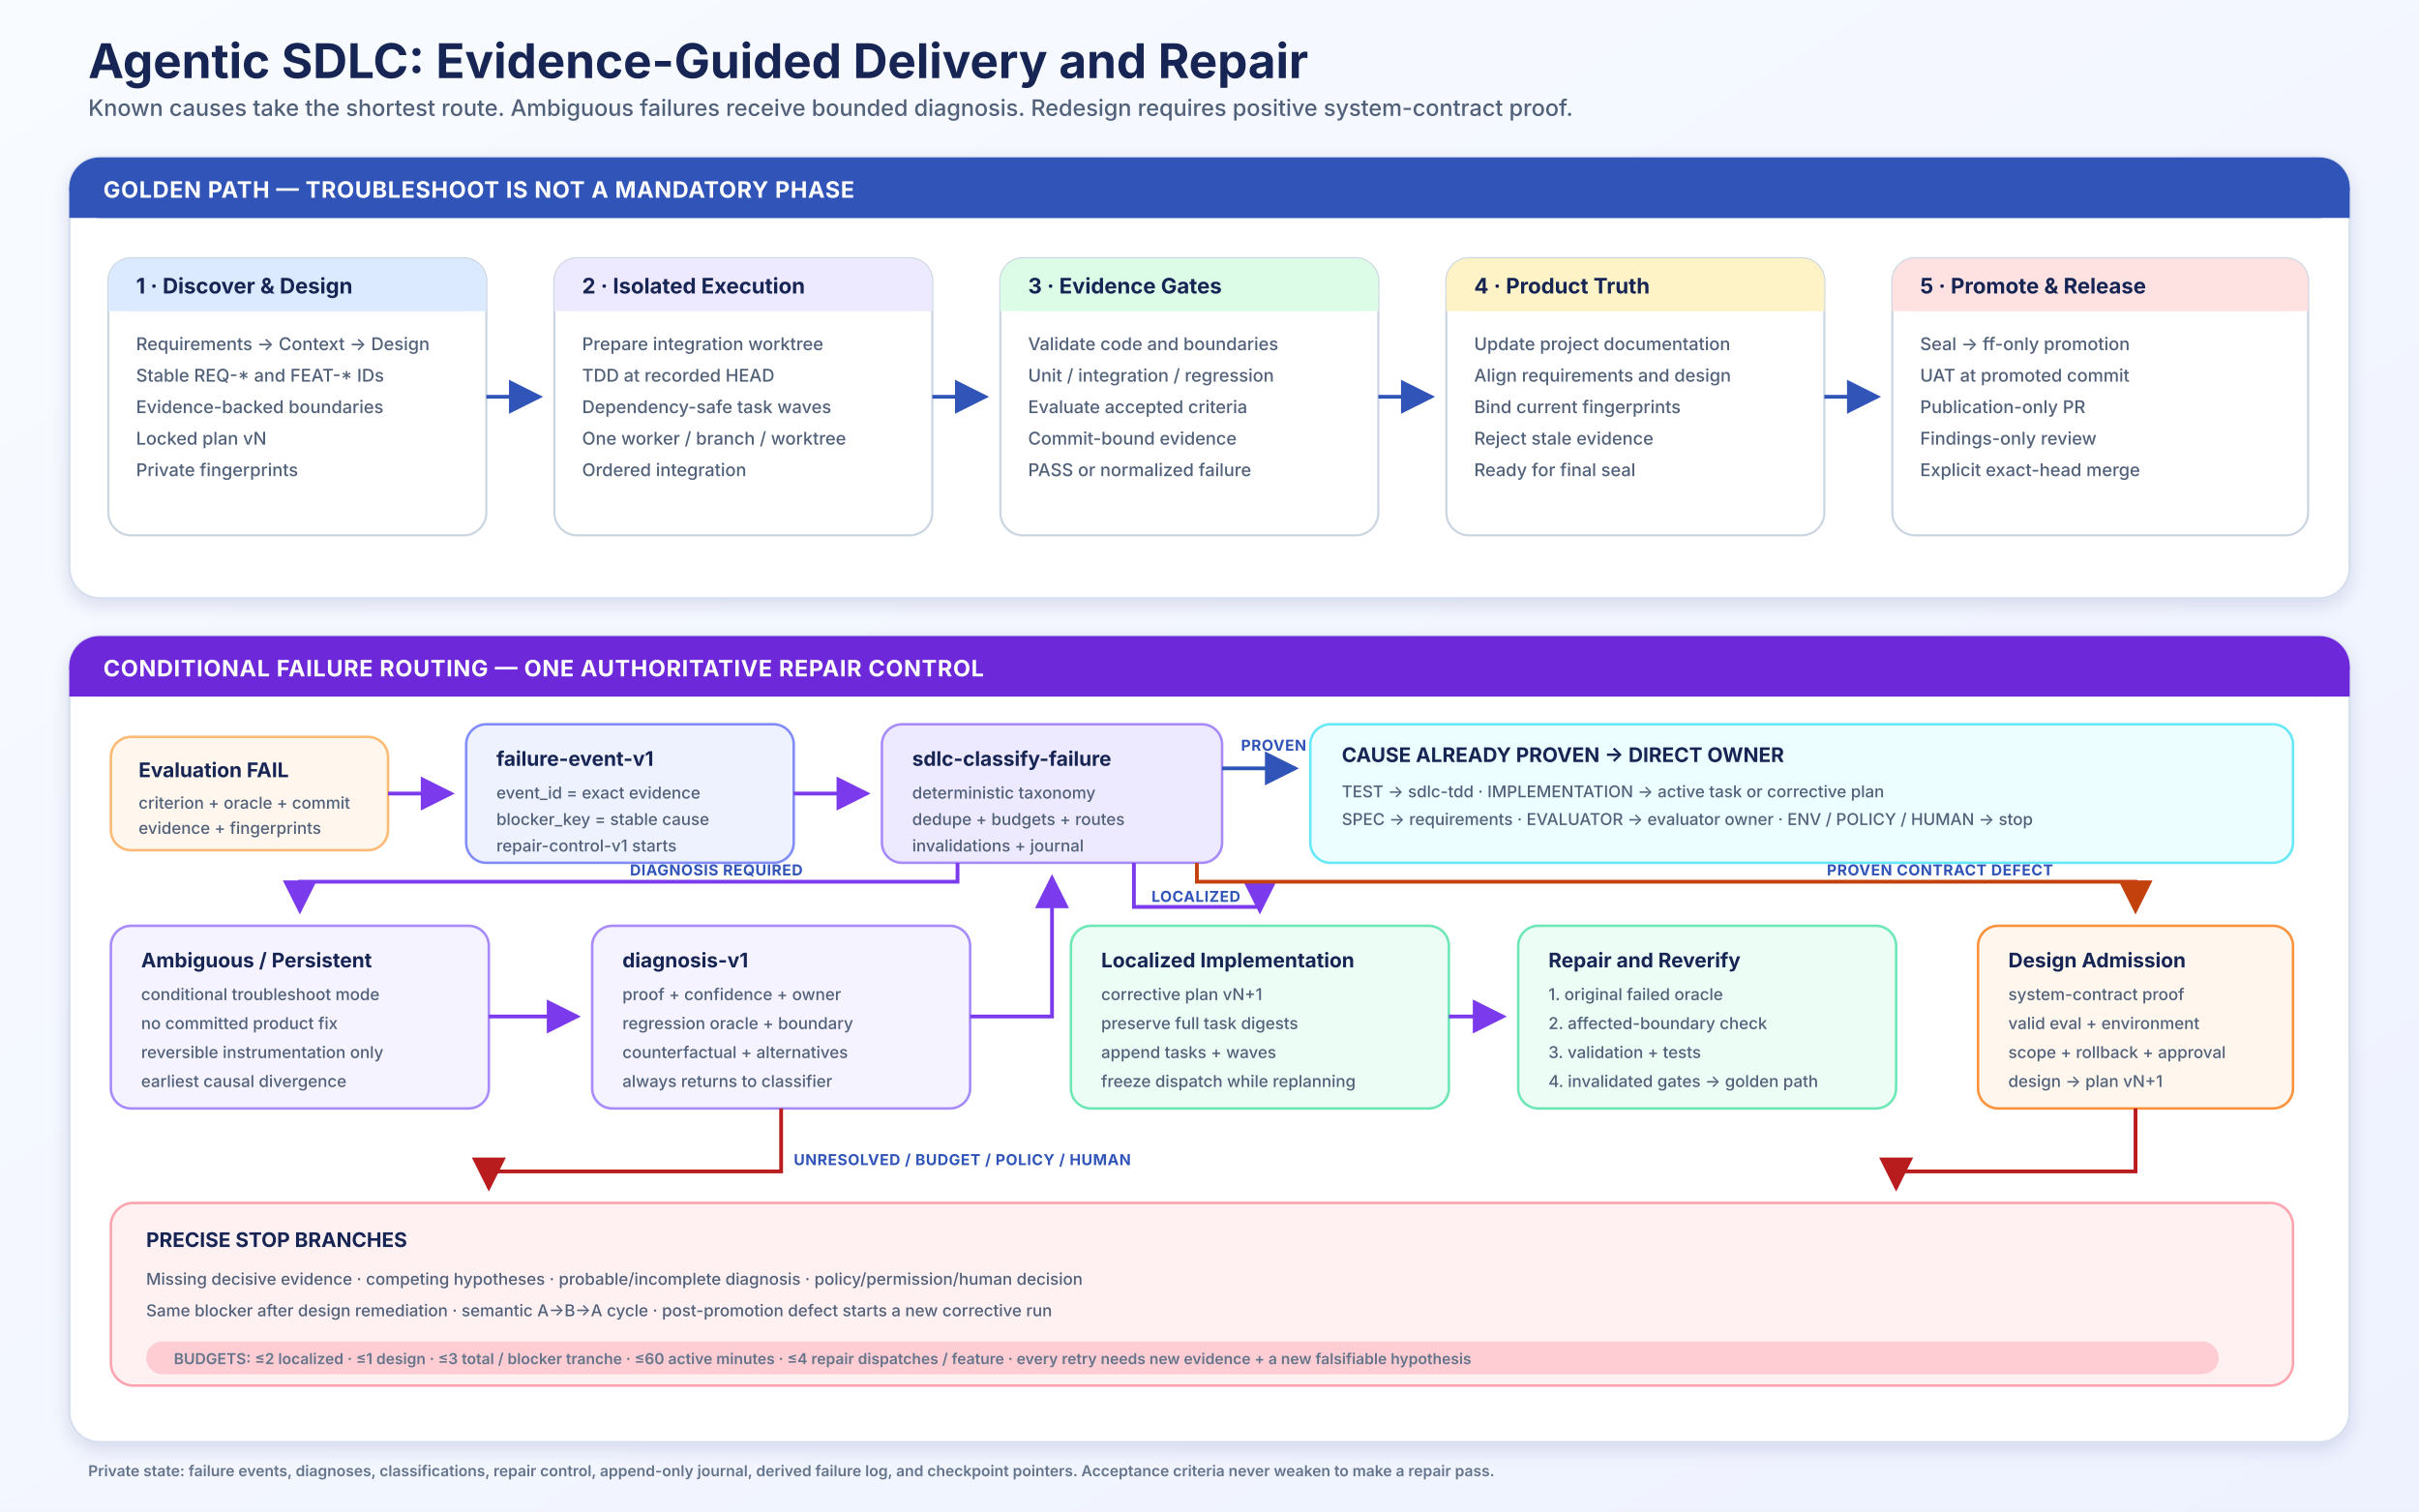
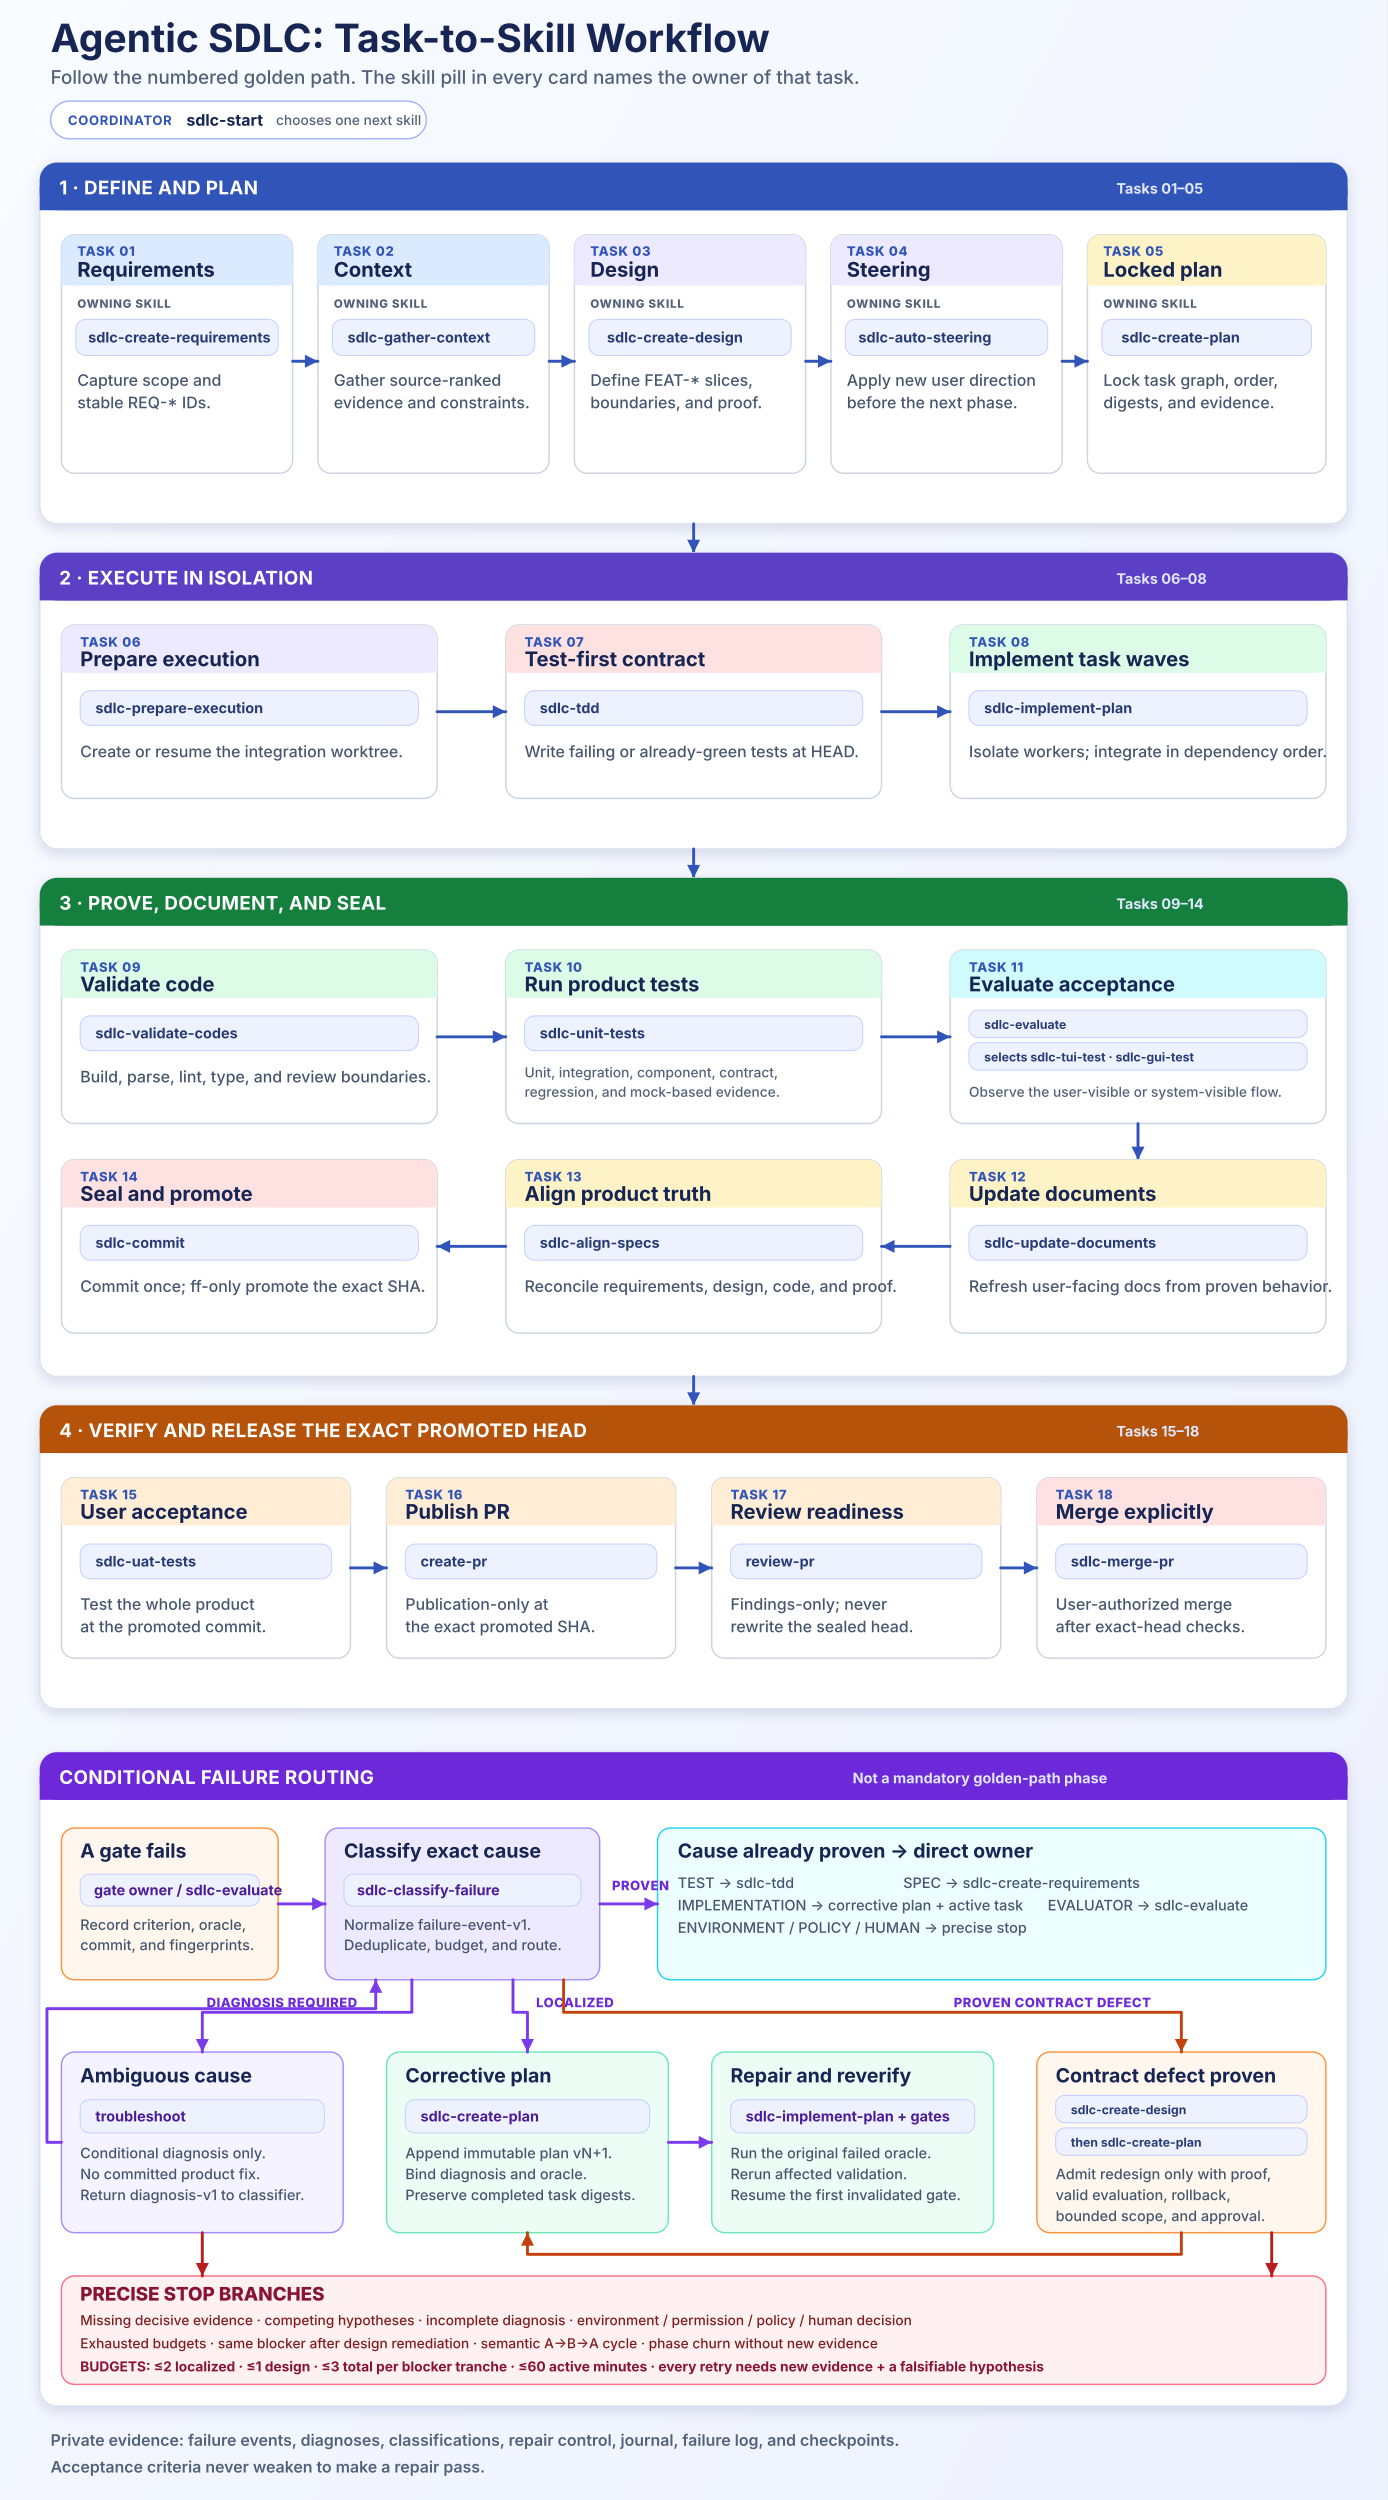
- <svg xmlns="http://www.w3.org/2000/svg" width="1920" height="1200" viewBox="0 0 1920 1200" role="img" aria-labelledby="title description">
+ <svg xmlns="http://www.w3.org/2000/svg" width="1920" height="3460" viewBox="0 0 1920 3460" preserveAspectRatio="xMidYMid meet" role="img" aria-labelledby="title description">
  <defs>
    <linearGradient id="background" x1="0" y1="0" x2="1" y2="1">
      <stop offset="0" stop-color="#f8fbff" />
      <stop offset="1" stop-color="#eef2ff" />
    </linearGradient>
    <filter id="shadow" x="-20%" y="-20%" width="140%" height="140%">
-       <feDropShadow dx="0" dy="5" stdDeviation="7" flood-color="#172554" flood-opacity="0.12" />
+       <feDropShadow dx="0" dy="6" stdDeviation="9" flood-color="#172554" flood-opacity="0.13" />
    </filter>
-     <marker id="arrow-blue" markerWidth="9" markerHeight="9" refX="8" refY="4.5" orient="auto">
-       <path d="M0,0 L9,4.5 L0,9 Z" fill="#3154b8" />
+     <marker id="arrow-blue" viewBox="0 0 18 18" markerWidth="18" markerHeight="18" refX="18" refY="9" orient="auto" markerUnits="userSpaceOnUse">
+       <path d="M0 0 L18 9 L0 18 Z" fill="#3154b8" />
    </marker>
-     <marker id="arrow-purple" markerWidth="9" markerHeight="9" refX="8" refY="4.5" orient="auto">
-       <path d="M0,0 L9,4.5 L0,9 Z" fill="#7c3aed" />
+     <marker id="arrow-purple" viewBox="0 0 18 18" markerWidth="18" markerHeight="18" refX="18" refY="9" orient="auto" markerUnits="userSpaceOnUse">
+       <path d="M0 0 L18 9 L0 18 Z" fill="#7c3aed" />
    </marker>
-     <marker id="arrow-orange" markerWidth="9" markerHeight="9" refX="8" refY="4.5" orient="auto">
-       <path d="M0,0 L9,4.5 L0,9 Z" fill="#c2410c" />
+     <marker id="arrow-orange" viewBox="0 0 18 18" markerWidth="18" markerHeight="18" refX="18" refY="9" orient="auto" markerUnits="userSpaceOnUse">
+       <path d="M0 0 L18 9 L0 18 Z" fill="#c2410c" />
    </marker>
-     <marker id="arrow-red" markerWidth="9" markerHeight="9" refX="8" refY="4.5" orient="auto">
-       <path d="M0,0 L9,4.5 L0,9 Z" fill="#b91c1c" />
+     <marker id="arrow-red" viewBox="0 0 18 18" markerWidth="18" markerHeight="18" refX="18" refY="9" orient="auto" markerUnits="userSpaceOnUse">
+       <path d="M0 0 L18 9 L0 18 Z" fill="#b91c1c" />
    </marker>
    <style>
-       .title { font: 700 38px Inter, -apple-system, BlinkMacSystemFont, "Segoe UI", sans-serif; fill: #172554; }
-       .subtitle { font: 500 18px Inter, -apple-system, BlinkMacSystemFont, "Segoe UI", sans-serif; fill: #52617a; }
-       .section { font: 700 18px Inter, -apple-system, BlinkMacSystemFont, "Segoe UI", sans-serif; fill: #ffffff; letter-spacing: 0.5px; }
-       .box-title { font: 700 17px Inter, -apple-system, BlinkMacSystemFont, "Segoe UI", sans-serif; fill: #172554; }
-       .box-copy { font: 500 14px Inter, -apple-system, BlinkMacSystemFont, "Segoe UI", sans-serif; fill: #52617a; }
-       .route-title { font: 700 16px Inter, -apple-system, BlinkMacSystemFont, "Segoe UI", sans-serif; fill: #172554; }
-       .route-copy { font: 500 13px Inter, -apple-system, BlinkMacSystemFont, "Segoe UI", sans-serif; fill: #52617a; }
-       .micro { font: 600 12px Inter, -apple-system, BlinkMacSystemFont, "Segoe UI", sans-serif; fill: #64748b; }
-       .label { font: 700 12px Inter, -apple-system, BlinkMacSystemFont, "Segoe UI", sans-serif; fill: #3154b8; letter-spacing: 0.4px; }
-       .panel { fill: #ffffff; stroke: #d8e0f0; stroke-width: 2; filter: url(#shadow); }
-       .node { fill: #ffffff; stroke: #cbd5e1; stroke-width: 1.7; }
-       .arrow { fill: none; stroke: #3154b8; stroke-width: 3; marker-end: url(#arrow-blue); }
-       .repair-arrow { fill: none; stroke: #7c3aed; stroke-width: 3; marker-end: url(#arrow-purple); }
-       .design-arrow { fill: none; stroke: #c2410c; stroke-width: 3; marker-end: url(#arrow-orange); }
-       .stop-arrow { fill: none; stroke: #b91c1c; stroke-width: 3; marker-end: url(#arrow-red); }
+       text {
+         font-family: Inter, -apple-system, BlinkMacSystemFont, "Segoe UI", sans-serif;
+       }
+       .title {
+         font-size: 54px;
+         font-weight: 750;
+         fill: #172554;
+       }
+       .subtitle {
+         font-size: 26px;
+         font-weight: 500;
+         fill: #52617a;
+       }
+       .coordinator-label {
+         font-size: 18px;
+         font-weight: 750;
+         letter-spacing: 1px;
+         fill: #3154b8;
+       }
+       .coordinator-skill {
+         font-size: 22px;
+         font-weight: 750;
+         fill: #172554;
+       }
+       .section {
+         font-size: 26px;
+         font-weight: 750;
+         letter-spacing: 0.5px;
+         fill: #ffffff;
+       }
+       .section-note {
+         font-size: 20px;
+         font-weight: 650;
+         fill: #e0e7ff;
+       }
+       .card-number {
+         font-size: 18px;
+         font-weight: 800;
+         letter-spacing: 1px;
+         fill: #3154b8;
+       }
+       .card-title {
+         font-size: 28px;
+         font-weight: 750;
+         fill: #172554;
+       }
+       .skill-label {
+         font-size: 16px;
+         font-weight: 800;
+         letter-spacing: 1px;
+         fill: #52617a;
+       }
+       .skill {
+         font-size: 20px;
+         font-weight: 750;
+         fill: #273c75;
+       }
+       .skill-small {
+         font-size: 17px;
+         font-weight: 750;
+         fill: #273c75;
+       }
+       .copy {
+         font-size: 22px;
+         font-weight: 500;
+         fill: #46566f;
+       }
+       .copy-small {
+         font-size: 19px;
+         font-weight: 500;
+         fill: #52617a;
+       }
+       .route-title {
+         font-size: 27px;
+         font-weight: 750;
+         fill: #172554;
+       }
+       .route-copy {
+         font-size: 20px;
+         font-weight: 500;
+         fill: #46566f;
+       }
+       .route-skill {
+         font-size: 20px;
+         font-weight: 750;
+         fill: #4c1d95;
+       }
+       .route-label {
+         font-size: 18px;
+         font-weight: 800;
+         letter-spacing: 0.7px;
+         fill: #6d28d9;
+       }
+       .stop-title {
+         font-size: 26px;
+         font-weight: 800;
+         fill: #881337;
+       }
+       .stop-copy {
+         font-size: 19px;
+         font-weight: 550;
+         fill: #7f1d1d;
+       }
+       .budget {
+         font-size: 19px;
+         font-weight: 700;
+         fill: #881337;
+       }
+       .footer {
+         font-size: 22px;
+         font-weight: 600;
+         fill: #52617a;
+       }
+       .panel {
+         fill: #ffffff;
+         stroke: #d8e0f0;
+         stroke-width: 2;
+         filter: url(#shadow);
+       }
+       .card {
+         fill: #ffffff;
+         stroke: #cbd5e1;
+         stroke-width: 2;
+       }
+       .pill {
+         fill: #eef2ff;
+         stroke: #c7d2fe;
+         stroke-width: 1.5;
+       }
+       .arrow {
+         fill: none;
+         stroke: #3154b8;
+         stroke-width: 4;
+         stroke-linecap: round;
+         stroke-linejoin: round;
+         marker-end: url(#arrow-blue);
+       }
+       .repair-arrow {
+         fill: none;
+         stroke: #7c3aed;
+         stroke-width: 4;
+         stroke-linecap: round;
+         stroke-linejoin: round;
+         marker-end: url(#arrow-purple);
+       }
+       .design-arrow {
+         fill: none;
+         stroke: #c2410c;
+         stroke-width: 4;
+         stroke-linecap: round;
+         stroke-linejoin: round;
+         marker-end: url(#arrow-orange);
+       }
+       .stop-arrow {
+         fill: none;
+         stroke: #b91c1c;
+         stroke-width: 4;
+         stroke-linecap: round;
+         stroke-linejoin: round;
+         marker-end: url(#arrow-red);
+       }
    </style>
  </defs>
-   <rect width="1920" height="1200" fill="url(#background)" />
-   <text x="70" y="62" class="title">Agentic SDLC: Evidence-Guided Delivery and Repair</text>
-   <text x="70" y="92" class="subtitle">Known causes take the shortest route. Ambiguous failures receive bounded diagnosis. Redesign requires positive system-contract proof.</text>
-   <rect x="55" y="125" width="1810" height="350" rx="24" class="panel" />
-   <rect x="55" y="125" width="1810" height="48" rx="24" fill="#3154b8" />
-   <rect x="55" y="149" width="1810" height="24" fill="#3154b8" />
-   <text x="82" y="157" class="section">GOLDEN PATH — TROUBLESHOOT IS NOT A MANDATORY PHASE</text>
-   <g>
-     <rect x="86" y="205" width="300" height="220" rx="18" class="node" />
-     <rect x="86" y="205" width="300" height="42" rx="18" fill="#dbeafe" />
-     <rect x="86" y="229" width="300" height="18" fill="#dbeafe" />
-     <text x="108" y="233" class="box-title">1 · Discover &amp; Design</text>
-     <text x="108" y="278" class="box-copy">
-       <tspan x="108" dy="0">Requirements → Context → Design</tspan>
-       <tspan x="108" dy="25">Stable REQ-* and FEAT-* IDs</tspan>
-       <tspan x="108" dy="25">Evidence-backed boundaries</tspan>
-       <tspan x="108" dy="25">Locked plan vN</tspan>
-       <tspan x="108" dy="25">Private fingerprints</tspan>
-     </text>
-   </g>
-   <g>
-     <rect x="440" y="205" width="300" height="220" rx="18" class="node" />
-     <rect x="440" y="205" width="300" height="42" rx="18" fill="#ede9fe" />
-     <rect x="440" y="229" width="300" height="18" fill="#ede9fe" />
-     <text x="462" y="233" class="box-title">2 · Isolated Execution</text>
-     <text x="462" y="278" class="box-copy">
-       <tspan x="462" dy="0">Prepare integration worktree</tspan>
-       <tspan x="462" dy="25">TDD at recorded HEAD</tspan>
-       <tspan x="462" dy="25">Dependency-safe task waves</tspan>
-       <tspan x="462" dy="25">One worker / branch / worktree</tspan>
-       <tspan x="462" dy="25">Ordered integration</tspan>
-     </text>
-   </g>
-   <g>
-     <rect x="794" y="205" width="300" height="220" rx="18" class="node" />
-     <rect x="794" y="205" width="300" height="42" rx="18" fill="#dcfce7" />
-     <rect x="794" y="229" width="300" height="18" fill="#dcfce7" />
-     <text x="816" y="233" class="box-title">3 · Evidence Gates</text>
-     <text x="816" y="278" class="box-copy">
-       <tspan x="816" dy="0">Validate code and boundaries</tspan>
-       <tspan x="816" dy="25">Unit / integration / regression</tspan>
-       <tspan x="816" dy="25">Evaluate accepted criteria</tspan>
-       <tspan x="816" dy="25">Commit-bound evidence</tspan>
-       <tspan x="816" dy="25">PASS or normalized failure</tspan>
-     </text>
-   </g>
-   <g>
-     <rect x="1148" y="205" width="300" height="220" rx="18" class="node" />
-     <rect x="1148" y="205" width="300" height="42" rx="18" fill="#fef3c7" />
-     <rect x="1148" y="229" width="300" height="18" fill="#fef3c7" />
-     <text x="1170" y="233" class="box-title">4 · Product Truth</text>
-     <text x="1170" y="278" class="box-copy">
-       <tspan x="1170" dy="0">Update project documentation</tspan>
-       <tspan x="1170" dy="25">Align requirements and design</tspan>
-       <tspan x="1170" dy="25">Bind current fingerprints</tspan>
-       <tspan x="1170" dy="25">Reject stale evidence</tspan>
-       <tspan x="1170" dy="25">Ready for final seal</tspan>
-     </text>
-   </g>
-   <g>
-     <rect x="1502" y="205" width="330" height="220" rx="18" class="node" />
-     <rect x="1502" y="205" width="330" height="42" rx="18" fill="#fee2e2" />
-     <rect x="1502" y="229" width="330" height="18" fill="#fee2e2" />
-     <text x="1524" y="233" class="box-title">5 · Promote &amp; Release</text>
-     <text x="1524" y="278" class="box-copy">
-       <tspan x="1524" dy="0">Seal → ff-only promotion</tspan>
-       <tspan x="1524" dy="25">UAT at promoted commit</tspan>
-       <tspan x="1524" dy="25">Publication-only PR</tspan>
-       <tspan x="1524" dy="25">Findings-only review</tspan>
-       <tspan x="1524" dy="25">Explicit exact-head merge</tspan>
-     </text>
-   </g>
-   <path d="M386 315 H428" class="arrow" />
-   <path d="M740 315 H782" class="arrow" />
-   <path d="M1094 315 H1136" class="arrow" />
-   <path d="M1448 315 H1490" class="arrow" />
-   <rect x="55" y="505" width="1810" height="640" rx="24" class="panel" />
-   <rect x="55" y="505" width="1810" height="48" rx="24" fill="#6d28d9" />
-   <rect x="55" y="529" width="1810" height="24" fill="#6d28d9" />
-   <text x="82" y="537" class="section">CONDITIONAL FAILURE ROUTING — ONE AUTHORITATIVE REPAIR CONTROL</text>
-   <rect x="88" y="585" width="220" height="90" rx="16" fill="#fff7ed" stroke="#fdba74" stroke-width="2" />
-   <text x="110" y="617" class="route-title">Evaluation FAIL</text>
-   <text x="110" y="642" class="route-copy">criterion + oracle + commit</text>
-   <text x="110" y="662" class="route-copy">evidence + fingerprints</text>
-   <rect x="370" y="575" width="260" height="110" rx="16" fill="#eef2ff" stroke="#818cf8" stroke-width="2" />
-   <text x="394" y="608" class="route-title">failure-event-v1</text>
-   <text x="394" y="634" class="route-copy">event_id = exact evidence</text>
-   <text x="394" y="655" class="route-copy">blocker_key = stable cause</text>
-   <text x="394" y="676" class="route-copy">repair-control-v1 starts</text>
-   <rect x="700" y="575" width="270" height="110" rx="16" fill="#ede9fe" stroke="#a78bfa" stroke-width="2" />
-   <text x="724" y="608" class="route-title">sdlc-classify-failure</text>
-   <text x="724" y="634" class="route-copy">deterministic taxonomy</text>
-   <text x="724" y="655" class="route-copy">dedupe + budgets + routes</text>
-   <text x="724" y="676" class="route-copy">invalidations + journal</text>
-   <path d="M308 630 H358" class="repair-arrow" />
-   <path d="M630 630 H688" class="repair-arrow" />
-   <rect x="1040" y="575" width="780" height="110" rx="16" fill="#ecfeff" stroke="#67e8f9" stroke-width="2" />
-   <text x="1065" y="605" class="route-title">CAUSE ALREADY PROVEN → DIRECT OWNER</text>
-   <text x="1065" y="633" class="route-copy">
-     <tspan x="1065" dy="0">TEST → sdlc-tdd   ·   IMPLEMENTATION → active task or corrective plan</tspan>
-     <tspan x="1065" dy="22">SPEC → requirements   ·   EVALUATOR → evaluator owner   ·   ENV / POLICY / HUMAN → stop</tspan>
-   </text>
-   <path d="M970 610 H1028" class="arrow" />
-   <text x="985" y="596" class="label">PROVEN</text>
-   <rect x="88" y="735" width="300" height="145" rx="16" fill="#f5f3ff" stroke="#a78bfa" stroke-width="2" />
-   <text x="112" y="768" class="route-title">Ambiguous / Persistent</text>
-   <text x="112" y="794" class="route-copy">conditional troubleshoot mode</text>
-   <text x="112" y="817" class="route-copy">no committed product fix</text>
-   <text x="112" y="840" class="route-copy">reversible instrumentation only</text>
-   <text x="112" y="863" class="route-copy">earliest causal divergence</text>
-   <rect x="470" y="735" width="300" height="145" rx="16" fill="#f5f3ff" stroke="#a78bfa" stroke-width="2" />
-   <text x="494" y="768" class="route-title">diagnosis-v1</text>
-   <text x="494" y="794" class="route-copy">proof + confidence + owner</text>
-   <text x="494" y="817" class="route-copy">regression oracle + boundary</text>
-   <text x="494" y="840" class="route-copy">counterfactual + alternatives</text>
-   <text x="494" y="863" class="route-copy">always returns to classifier</text>
-   <path d="M760 685 V700 H238 V723" class="repair-arrow" />
-   <text x="500" y="695" class="label">DIAGNOSIS REQUIRED</text>
-   <path d="M388 807 H458" class="repair-arrow" />
-   <path d="M770 807 H835 V697" class="repair-arrow" />
-   <rect x="850" y="735" width="300" height="145" rx="16" fill="#ecfdf5" stroke="#6ee7b7" stroke-width="2" />
-   <text x="874" y="768" class="route-title">Localized Implementation</text>
-   <text x="874" y="794" class="route-copy">corrective plan vN+1</text>
-   <text x="874" y="817" class="route-copy">preserve full task digests</text>
-   <text x="874" y="840" class="route-copy">append tasks + waves</text>
-   <text x="874" y="863" class="route-copy">freeze dispatch while replanning</text>
-   <rect x="1205" y="735" width="300" height="145" rx="16" fill="#ecfdf5" stroke="#6ee7b7" stroke-width="2" />
-   <text x="1229" y="768" class="route-title">Repair and Reverify</text>
-   <text x="1229" y="794" class="route-copy">1. original failed oracle</text>
-   <text x="1229" y="817" class="route-copy">2. affected-boundary check</text>
-   <text x="1229" y="840" class="route-copy">3. validation + tests</text>
-   <text x="1229" y="863" class="route-copy">4. invalidated gates → golden path</text>
-   <path d="M900 685 V720 H1000 V723" class="repair-arrow" />
-   <text x="914" y="716" class="label">LOCALIZED</text>
-   <path d="M1150 807 H1193" class="repair-arrow" />
-   <rect x="1570" y="735" width="250" height="145" rx="16" fill="#fff7ed" stroke="#fb923c" stroke-width="2" />
-   <text x="1594" y="768" class="route-title">Design Admission</text>
-   <text x="1594" y="794" class="route-copy">system-contract proof</text>
-   <text x="1594" y="817" class="route-copy">valid eval + environment</text>
-   <text x="1594" y="840" class="route-copy">scope + rollback + approval</text>
-   <text x="1594" y="863" class="route-copy">design → plan vN+1</text>
-   <path d="M950 685 V700 H1695 V723" class="design-arrow" />
-   <text x="1450" y="695" class="label" fill="#c2410c">PROVEN CONTRACT DEFECT</text>
-   <rect x="88" y="955" width="1732" height="145" rx="18" fill="#fff1f2" stroke="#fda4af" stroke-width="2" />
-   <text x="116" y="990" class="route-title">PRECISE STOP BRANCHES</text>
-   <text x="116" y="1020" class="route-copy">
-     <tspan x="116" dy="0">Missing decisive evidence · competing hypotheses · probable/incomplete diagnosis · policy/permission/human decision</tspan>
-     <tspan x="116" dy="25">Same blocker after design remediation · semantic A→B→A cycle · post-promotion defect starts a new corrective run</tspan>
-   </text>
-   <rect x="116" y="1065" width="1645" height="26" rx="13" fill="#fecdd3" />
-   <text x="138" y="1083" class="micro">BUDGETS: ≤2 localized · ≤1 design · ≤3 total / blocker tranche · ≤60 active minutes · ≤4 repair dispatches / feature · every retry needs new evidence + a new falsifiable hypothesis</text>
-   <path d="M620 880 V930 H388 V943" class="stop-arrow" />
-   <path d="M1695 880 V930 H1505 V943" class="stop-arrow" />
-   <text x="630" y="925" class="label" fill="#b91c1c">UNRESOLVED / BUDGET / POLICY / HUMAN</text>
-   <text x="70" y="1172" class="micro">Private state: failure events, diagnoses, classifications, repair control, append-only journal, derived failure log, and checkpoint pointers. Acceptance criteria never weaken to make a repair pass.</text>
+   <rect width="1920" height="3460" fill="url(#background)" />
+   <text x="70" y="72" class="title">Agentic SDLC: Task-to-Skill Workflow</text>
+   <text x="70" y="116" class="subtitle">Follow the numbered golden path. The skill pill in every card names the owner of that task.</text>
+   <rect x="70" y="140" width="520" height="52" rx="26" fill="#ffffff" stroke="#a5b4fc" stroke-width="2" />
+   <text x="94" y="173" class="coordinator-label">COORDINATOR</text>
+   <text x="258" y="174" class="coordinator-skill">sdlc-start</text>
+   <text x="382" y="173" class="copy-small">chooses one next skill</text>
+   <rect x="55" y="225" width="1810" height="500" rx="24" class="panel" />
+   <rect x="55" y="225" width="1810" height="66" rx="24" fill="#3154b8" />
+   <rect x="55" y="258" width="1810" height="33" fill="#3154b8" />
+   <text x="82" y="269" class="section">1 · DEFINE AND PLAN</text>
+   <text x="1545" y="268" class="section-note">Tasks 01–05</text>
+   <g>
+     <rect x="85" y="325" width="320" height="330" rx="18" class="card" />
+     <rect x="85" y="325" width="320" height="70" rx="18" fill="#dbeafe" />
+     <rect x="85" y="370" width="320" height="25" fill="#dbeafe" />
+     <text x="107" y="354" class="card-number">TASK 01</text>
+     <text x="107" y="383" class="card-title">Requirements</text>
+     <text x="107" y="426" class="skill-label">OWNING SKILL</text>
+     <rect x="105" y="442" width="280" height="50" rx="14" class="pill" />
+     <text x="122" y="474" class="skill">sdlc-create-requirements</text>
+     <text x="107" y="534" class="copy">
+       <tspan x="107" dy="0">Capture scope and</tspan>
+       <tspan x="107" dy="31">stable REQ-* IDs.</tspan>
+     </text>
+   </g>
+   <g>
+     <rect x="440" y="325" width="320" height="330" rx="18" class="card" />
+     <rect x="440" y="325" width="320" height="70" rx="18" fill="#dbeafe" />
+     <rect x="440" y="370" width="320" height="25" fill="#dbeafe" />
+     <text x="462" y="354" class="card-number">TASK 02</text>
+     <text x="462" y="383" class="card-title">Context</text>
+     <text x="462" y="426" class="skill-label">OWNING SKILL</text>
+     <rect x="460" y="442" width="280" height="50" rx="14" class="pill" />
+     <text x="481" y="474" class="skill">sdlc-gather-context</text>
+     <text x="462" y="534" class="copy">
+       <tspan x="462" dy="0">Gather source-ranked</tspan>
+       <tspan x="462" dy="31">evidence and constraints.</tspan>
+     </text>
+   </g>
+   <g>
+     <rect x="795" y="325" width="320" height="330" rx="18" class="card" />
+     <rect x="795" y="325" width="320" height="70" rx="18" fill="#ede9fe" />
+     <rect x="795" y="370" width="320" height="25" fill="#ede9fe" />
+     <text x="817" y="354" class="card-number">TASK 03</text>
+     <text x="817" y="383" class="card-title">Design</text>
+     <text x="817" y="426" class="skill-label">OWNING SKILL</text>
+     <rect x="815" y="442" width="280" height="50" rx="14" class="pill" />
+     <text x="840" y="474" class="skill">sdlc-create-design</text>
+     <text x="817" y="534" class="copy">
+       <tspan x="817" dy="0">Define FEAT-* slices,</tspan>
+       <tspan x="817" dy="31">boundaries, and proof.</tspan>
+     </text>
+   </g>
+   <g>
+     <rect x="1150" y="325" width="320" height="330" rx="18" class="card" />
+     <rect x="1150" y="325" width="320" height="70" rx="18" fill="#ede9fe" />
+     <rect x="1150" y="370" width="320" height="25" fill="#ede9fe" />
+     <text x="1172" y="354" class="card-number">TASK 04</text>
+     <text x="1172" y="383" class="card-title">Steering</text>
+     <text x="1172" y="426" class="skill-label">OWNING SKILL</text>
+     <rect x="1170" y="442" width="280" height="50" rx="14" class="pill" />
+     <text x="1188" y="474" class="skill">sdlc-auto-steering</text>
+     <text x="1172" y="534" class="copy">
+       <tspan x="1172" dy="0">Apply new user direction</tspan>
+       <tspan x="1172" dy="31">before the next phase.</tspan>
+     </text>
+   </g>
+   <g>
+     <rect x="1505" y="325" width="330" height="330" rx="18" class="card" />
+     <rect x="1505" y="325" width="330" height="70" rx="18" fill="#fef3c7" />
+     <rect x="1505" y="370" width="330" height="25" fill="#fef3c7" />
+     <text x="1527" y="354" class="card-number">TASK 05</text>
+     <text x="1527" y="383" class="card-title">Locked plan</text>
+     <text x="1527" y="426" class="skill-label">OWNING SKILL</text>
+     <rect x="1525" y="442" width="290" height="50" rx="14" class="pill" />
+     <text x="1552" y="474" class="skill">sdlc-create-plan</text>
+     <text x="1527" y="534" class="copy">
+       <tspan x="1527" dy="0">Lock task graph, order,</tspan>
+       <tspan x="1527" dy="31">digests, and evidence.</tspan>
+     </text>
+   </g>
+   <path d="M405 500 H440" class="arrow" />
+   <path d="M760 500 H795" class="arrow" />
+   <path d="M1115 500 H1150" class="arrow" />
+   <path d="M1470 500 H1505" class="arrow" />
+   <path d="M960 725 V765" class="arrow" />
+   <rect x="55" y="765" width="1810" height="410" rx="24" class="panel" />
+   <rect x="55" y="765" width="1810" height="66" rx="24" fill="#5b3fc5" />
+   <rect x="55" y="798" width="1810" height="33" fill="#5b3fc5" />
+   <text x="82" y="809" class="section">2 · EXECUTE IN ISOLATION</text>
+   <text x="1545" y="808" class="section-note">Tasks 06–08</text>
+   <g>
+     <rect x="85" y="865" width="520" height="240" rx="18" class="card" />
+     <rect x="85" y="865" width="520" height="66" rx="18" fill="#ede9fe" />
+     <rect x="85" y="907" width="520" height="24" fill="#ede9fe" />
+     <text x="111" y="895" class="card-number">TASK 06</text>
+     <text x="111" y="922" class="card-title">Prepare execution</text>
+     <rect x="111" y="956" width="468" height="48" rx="14" class="pill" />
+     <text x="132" y="987" class="skill">sdlc-prepare-execution</text>
+     <text x="111" y="1048" class="copy">Create or resume the integration worktree.</text>
+   </g>
+   <g>
+     <rect x="700" y="865" width="520" height="240" rx="18" class="card" />
+     <rect x="700" y="865" width="520" height="66" rx="18" fill="#fee2e2" />
+     <rect x="700" y="907" width="520" height="24" fill="#fee2e2" />
+     <text x="726" y="895" class="card-number">TASK 07</text>
+     <text x="726" y="922" class="card-title">Test-first contract</text>
+     <rect x="726" y="956" width="468" height="48" rx="14" class="pill" />
+     <text x="747" y="987" class="skill">sdlc-tdd</text>
+     <text x="726" y="1048" class="copy">Write failing or already-green tests at HEAD.</text>
+   </g>
+   <g>
+     <rect x="1315" y="865" width="520" height="240" rx="18" class="card" />
+     <rect x="1315" y="865" width="520" height="66" rx="18" fill="#dcfce7" />
+     <rect x="1315" y="907" width="520" height="24" fill="#dcfce7" />
+     <text x="1341" y="895" class="card-number">TASK 08</text>
+     <text x="1341" y="922" class="card-title">Implement task waves</text>
+     <rect x="1341" y="956" width="468" height="48" rx="14" class="pill" />
+     <text x="1362" y="987" class="skill">sdlc-implement-plan</text>
+     <text x="1341" y="1048" class="copy">Isolate workers; integrate in dependency order.</text>
+   </g>
+   <path d="M605 985 H700" class="arrow" />
+   <path d="M1220 985 H1315" class="arrow" />
+   <path d="M960 1175 V1215" class="arrow" />
+   <rect x="55" y="1215" width="1810" height="690" rx="24" class="panel" />
+   <rect x="55" y="1215" width="1810" height="66" rx="24" fill="#15803d" />
+   <rect x="55" y="1248" width="1810" height="33" fill="#15803d" />
+   <text x="82" y="1259" class="section">3 · PROVE, DOCUMENT, AND SEAL</text>
+   <text x="1545" y="1258" class="section-note">Tasks 09–14</text>
+   <g>
+     <rect x="85" y="1315" width="520" height="240" rx="18" class="card" />
+     <rect x="85" y="1315" width="520" height="66" rx="18" fill="#dcfce7" />
+     <rect x="85" y="1357" width="520" height="24" fill="#dcfce7" />
+     <text x="111" y="1345" class="card-number">TASK 09</text>
+     <text x="111" y="1372" class="card-title">Validate code</text>
+     <rect x="111" y="1406" width="468" height="48" rx="14" class="pill" />
+     <text x="132" y="1437" class="skill">sdlc-validate-codes</text>
+     <text x="111" y="1498" class="copy">Build, parse, lint, type, and review boundaries.</text>
+   </g>
+   <g>
+     <rect x="700" y="1315" width="520" height="240" rx="18" class="card" />
+     <rect x="700" y="1315" width="520" height="66" rx="18" fill="#dcfce7" />
+     <rect x="700" y="1357" width="520" height="24" fill="#dcfce7" />
+     <text x="726" y="1345" class="card-number">TASK 10</text>
+     <text x="726" y="1372" class="card-title">Run product tests</text>
+     <rect x="726" y="1406" width="468" height="48" rx="14" class="pill" />
+     <text x="747" y="1437" class="skill">sdlc-unit-tests</text>
+     <text x="726" y="1491" class="copy-small">
+       <tspan x="726" dy="0">Unit, integration, component, contract,</tspan>
+       <tspan x="726" dy="27">regression, and mock-based evidence.</tspan>
+     </text>
+   </g>
+   <g>
+     <rect x="1315" y="1315" width="520" height="240" rx="18" class="card" />
+     <rect x="1315" y="1315" width="520" height="66" rx="18" fill="#cffafe" />
+     <rect x="1315" y="1357" width="520" height="24" fill="#cffafe" />
+     <text x="1341" y="1345" class="card-number">TASK 11</text>
+     <text x="1341" y="1372" class="card-title">Evaluate acceptance</text>
+     <rect x="1341" y="1398" width="468" height="38" rx="13" class="pill" />
+     <text x="1362" y="1424" class="skill-small">sdlc-evaluate</text>
+     <rect x="1341" y="1443" width="468" height="38" rx="13" class="pill" />
+     <text x="1362" y="1469" class="skill-small">selects sdlc-tui-test · sdlc-gui-test</text>
+     <text x="1341" y="1518" class="copy-small">Observe the user-visible or system-visible flow.</text>
+   </g>
+   <path d="M605 1435 H700" class="arrow" />
+   <path d="M1220 1435 H1315" class="arrow" />
+   <path d="M1575 1555 V1605" class="arrow" />
+   <g>
+     <rect x="1315" y="1605" width="520" height="240" rx="18" class="card" />
+     <rect x="1315" y="1605" width="520" height="66" rx="18" fill="#fef3c7" />
+     <rect x="1315" y="1647" width="520" height="24" fill="#fef3c7" />
+     <text x="1341" y="1635" class="card-number">TASK 12</text>
+     <text x="1341" y="1662" class="card-title">Update documents</text>
+     <rect x="1341" y="1696" width="468" height="48" rx="14" class="pill" />
+     <text x="1362" y="1727" class="skill">sdlc-update-documents</text>
+     <text x="1341" y="1788" class="copy">Refresh user-facing docs from proven behavior.</text>
+   </g>
+   <g>
+     <rect x="700" y="1605" width="520" height="240" rx="18" class="card" />
+     <rect x="700" y="1605" width="520" height="66" rx="18" fill="#fef3c7" />
+     <rect x="700" y="1647" width="520" height="24" fill="#fef3c7" />
+     <text x="726" y="1635" class="card-number">TASK 13</text>
+     <text x="726" y="1662" class="card-title">Align product truth</text>
+     <rect x="726" y="1696" width="468" height="48" rx="14" class="pill" />
+     <text x="747" y="1727" class="skill">sdlc-align-specs</text>
+     <text x="726" y="1788" class="copy">Reconcile requirements, design, code, and proof.</text>
+   </g>
+   <g>
+     <rect x="85" y="1605" width="520" height="240" rx="18" class="card" />
+     <rect x="85" y="1605" width="520" height="66" rx="18" fill="#fee2e2" />
+     <rect x="85" y="1647" width="520" height="24" fill="#fee2e2" />
+     <text x="111" y="1635" class="card-number">TASK 14</text>
+     <text x="111" y="1662" class="card-title">Seal and promote</text>
+     <rect x="111" y="1696" width="468" height="48" rx="14" class="pill" />
+     <text x="132" y="1727" class="skill">sdlc-commit</text>
+     <text x="111" y="1788" class="copy">Commit once; ff-only promote the exact SHA.</text>
+   </g>
+   <path d="M1315 1725 H1220" class="arrow" />
+   <path d="M700 1725 H605" class="arrow" />
+   <path d="M960 1905 V1945" class="arrow" />
+   <rect x="55" y="1945" width="1810" height="420" rx="24" class="panel" />
+   <rect x="55" y="1945" width="1810" height="66" rx="24" fill="#b45309" />
+   <rect x="55" y="1978" width="1810" height="33" fill="#b45309" />
+   <text x="82" y="1989" class="section">4 · VERIFY AND RELEASE THE EXACT PROMOTED HEAD</text>
+   <text x="1545" y="1988" class="section-note">Tasks 15–18</text>
+   <g>
+     <rect x="85" y="2045" width="400" height="250" rx="18" class="card" />
+     <rect x="85" y="2045" width="400" height="66" rx="18" fill="#ffedd5" />
+     <rect x="85" y="2087" width="400" height="24" fill="#ffedd5" />
+     <text x="111" y="2075" class="card-number">TASK 15</text>
+     <text x="111" y="2102" class="card-title">User acceptance</text>
+     <rect x="111" y="2137" width="348" height="48" rx="14" class="pill" />
+     <text x="132" y="2168" class="skill">sdlc-uat-tests</text>
+     <text x="111" y="2228" class="copy">
+       <tspan x="111" dy="0">Test the whole product</tspan>
+       <tspan x="111" dy="31">at the promoted commit.</tspan>
+     </text>
+   </g>
+   <g>
+     <rect x="535" y="2045" width="400" height="250" rx="18" class="card" />
+     <rect x="535" y="2045" width="400" height="66" rx="18" fill="#ffedd5" />
+     <rect x="535" y="2087" width="400" height="24" fill="#ffedd5" />
+     <text x="561" y="2075" class="card-number">TASK 16</text>
+     <text x="561" y="2102" class="card-title">Publish PR</text>
+     <rect x="561" y="2137" width="348" height="48" rx="14" class="pill" />
+     <text x="582" y="2168" class="skill">create-pr</text>
+     <text x="561" y="2228" class="copy">
+       <tspan x="561" dy="0">Publication-only at</tspan>
+       <tspan x="561" dy="31">the exact promoted SHA.</tspan>
+     </text>
+   </g>
+   <g>
+     <rect x="985" y="2045" width="400" height="250" rx="18" class="card" />
+     <rect x="985" y="2045" width="400" height="66" rx="18" fill="#ffedd5" />
+     <rect x="985" y="2087" width="400" height="24" fill="#ffedd5" />
+     <text x="1011" y="2075" class="card-number">TASK 17</text>
+     <text x="1011" y="2102" class="card-title">Review readiness</text>
+     <rect x="1011" y="2137" width="348" height="48" rx="14" class="pill" />
+     <text x="1032" y="2168" class="skill">review-pr</text>
+     <text x="1011" y="2228" class="copy">
+       <tspan x="1011" dy="0">Findings-only; never</tspan>
+       <tspan x="1011" dy="31">rewrite the sealed head.</tspan>
+     </text>
+   </g>
+   <g>
+     <rect x="1435" y="2045" width="400" height="250" rx="18" class="card" />
+     <rect x="1435" y="2045" width="400" height="66" rx="18" fill="#fee2e2" />
+     <rect x="1435" y="2087" width="400" height="24" fill="#fee2e2" />
+     <text x="1461" y="2075" class="card-number">TASK 18</text>
+     <text x="1461" y="2102" class="card-title">Merge explicitly</text>
+     <rect x="1461" y="2137" width="348" height="48" rx="14" class="pill" />
+     <text x="1482" y="2168" class="skill">sdlc-merge-pr</text>
+     <text x="1461" y="2228" class="copy">
+       <tspan x="1461" dy="0">User-authorized merge</tspan>
+       <tspan x="1461" dy="31">after exact-head checks.</tspan>
+     </text>
+   </g>
+   <path d="M485 2170 H535" class="arrow" />
+   <path d="M935 2170 H985" class="arrow" />
+   <path d="M1385 2170 H1435" class="arrow" />
+   <rect x="55" y="2425" width="1810" height="905" rx="24" class="panel" />
+   <rect x="55" y="2425" width="1810" height="66" rx="24" fill="#6d28d9" />
+   <rect x="55" y="2458" width="1810" height="33" fill="#6d28d9" />
+   <text x="82" y="2469" class="section">CONDITIONAL FAILURE ROUTING</text>
+   <text x="1180" y="2468" class="section-note">Not a mandatory golden-path phase</text>
+   <g>
+     <rect x="85" y="2530" width="300" height="210" rx="18" fill="#fff7ed" stroke="#fb923c" stroke-width="2" />
+     <text x="111" y="2571" class="route-title">A gate fails</text>
+     <rect x="111" y="2594" width="248" height="44" rx="13" class="pill" />
+     <text x="130" y="2623" class="route-skill">gate owner / sdlc-evaluate</text>
+     <text x="111" y="2671" class="route-copy">
+       <tspan x="111" dy="0">Record criterion, oracle,</tspan>
+       <tspan x="111" dy="28">commit, and fingerprints.</tspan>
+     </text>
+   </g>
+   <g>
+     <rect x="450" y="2530" width="380" height="210" rx="18" fill="#ede9fe" stroke="#a78bfa" stroke-width="2" />
+     <text x="476" y="2571" class="route-title">Classify exact cause</text>
+     <rect x="476" y="2594" width="328" height="44" rx="13" class="pill" />
+     <text x="494" y="2623" class="route-skill">sdlc-classify-failure</text>
+     <text x="476" y="2671" class="route-copy">
+       <tspan x="476" dy="0">Normalize failure-event-v1.</tspan>
+       <tspan x="476" dy="28">Deduplicate, budget, and route.</tspan>
+     </text>
+   </g>
+   <g>
+     <rect x="910" y="2530" width="925" height="210" rx="18" fill="#ecfeff" stroke="#22d3ee" stroke-width="2" />
+     <text x="938" y="2571" class="route-title">Cause already proven → direct owner</text>
+     <text x="938" y="2613" class="route-copy">
+       <tspan x="938" dy="0">TEST → sdlc-tdd</tspan>
+       <tspan x="1250" dy="0">SPEC → sdlc-create-requirements</tspan>
+       <tspan x="938" dy="31">IMPLEMENTATION → corrective plan + active task</tspan>
+       <tspan x="1450" dy="0">EVALUATOR → sdlc-evaluate</tspan>
+       <tspan x="938" dy="31">ENVIRONMENT / POLICY / HUMAN → precise stop</tspan>
+     </text>
+   </g>
+   <path d="M385 2635 H450" class="repair-arrow" />
+   <path d="M830 2635 H910" class="repair-arrow" />
+   <text x="847" y="2616" class="route-label">PROVEN</text>
+   <g>
+     <rect x="85" y="2840" width="390" height="250" rx="18" fill="#f5f3ff" stroke="#a78bfa" stroke-width="2" />
+     <text x="111" y="2882" class="route-title">Ambiguous cause</text>
+     <rect x="111" y="2906" width="338" height="46" rx="13" class="pill" />
+     <text x="132" y="2936" class="route-skill">troubleshoot</text>
+     <text x="111" y="2987" class="route-copy">
+       <tspan x="111" dy="0">Conditional diagnosis only.</tspan>
+       <tspan x="111" dy="29">No committed product fix.</tspan>
+       <tspan x="111" dy="29">Return diagnosis-v1 to classifier.</tspan>
+     </text>
+   </g>
+   <g>
+     <rect x="535" y="2840" width="390" height="250" rx="18" fill="#ecfdf5" stroke="#6ee7b7" stroke-width="2" />
+     <text x="561" y="2882" class="route-title">Corrective plan</text>
+     <rect x="561" y="2906" width="338" height="46" rx="13" class="pill" />
+     <text x="582" y="2936" class="route-skill">sdlc-create-plan</text>
+     <text x="561" y="2987" class="route-copy">
+       <tspan x="561" dy="0">Append immutable plan vN+1.</tspan>
+       <tspan x="561" dy="29">Bind diagnosis and oracle.</tspan>
+       <tspan x="561" dy="29">Preserve completed task digests.</tspan>
+     </text>
+   </g>
+   <g>
+     <rect x="985" y="2840" width="390" height="250" rx="18" fill="#ecfdf5" stroke="#6ee7b7" stroke-width="2" />
+     <text x="1011" y="2882" class="route-title">Repair and reverify</text>
+     <rect x="1011" y="2906" width="338" height="46" rx="13" class="pill" />
+     <text x="1032" y="2936" class="route-skill">sdlc-implement-plan + gates</text>
+     <text x="1011" y="2987" class="route-copy">
+       <tspan x="1011" dy="0">Run the original failed oracle.</tspan>
+       <tspan x="1011" dy="29">Rerun affected validation.</tspan>
+       <tspan x="1011" dy="29">Resume the first invalidated gate.</tspan>
+     </text>
+   </g>
+   <g>
+     <rect x="1435" y="2840" width="400" height="250" rx="18" fill="#fff7ed" stroke="#fb923c" stroke-width="2" />
+     <text x="1461" y="2882" class="route-title">Contract defect proven</text>
+     <rect x="1461" y="2900" width="348" height="38" rx="13" class="pill" />
+     <text x="1482" y="2926" class="skill-small">sdlc-create-design</text>
+     <rect x="1461" y="2945" width="348" height="38" rx="13" class="pill" />
+     <text x="1482" y="2971" class="skill-small">then sdlc-create-plan</text>
+     <text x="1461" y="3016" class="route-copy">
+       <tspan x="1461" dy="0">Admit redesign only with proof,</tspan>
+       <tspan x="1461" dy="29">valid evaluation, rollback,</tspan>
+       <tspan x="1461" dy="29">bounded scope, and approval.</tspan>
+     </text>
+   </g>
+   <path d="M570 2740 V2785 H280 V2840" class="repair-arrow" />
+   <text x="286" y="2778" class="route-label">DIAGNOSIS REQUIRED</text>
+   <path d="M710 2740 V2785 H730 V2840" class="repair-arrow" />
+   <text x="742" y="2778" class="route-label">LOCALIZED</text>
+   <path d="M780 2740 V2785 H1635 V2840" class="design-arrow" />
+   <text x="1320" y="2778" class="route-label" fill="#c2410c">PROVEN CONTRACT DEFECT</text>
+   <path d="M85 2965 H65 V2780 H520 V2740" class="repair-arrow" />
+   <path d="M925 2965 H985" class="repair-arrow" />
+   <path d="M1635 3090 V3120 H730 V3090" class="design-arrow" />
+   <rect x="85" y="3150" width="1750" height="150" rx="18" fill="#fff1f2" stroke="#fb7185" stroke-width="2" />
+   <text x="111" y="3184" class="stop-title">PRECISE STOP BRANCHES</text>
+   <text x="111" y="3218" class="stop-copy">Missing decisive evidence · competing hypotheses · incomplete diagnosis · environment / permission / policy / human decision</text>
+   <text x="111" y="3250" class="stop-copy">Exhausted budgets · same blocker after design remediation · semantic A→B→A cycle · phase churn without new evidence</text>
+   <text x="111" y="3282" class="budget">BUDGETS: ≤2 localized · ≤1 design · ≤3 total per blocker tranche · ≤60 active minutes · every retry needs new evidence + a falsifiable hypothesis</text>
+   <path d="M280 3090 V3150" class="stop-arrow" />
+   <path d="M1760 3090 V3150" class="stop-arrow" />
+   <text x="70" y="3385" class="footer">Private evidence: failure events, diagnoses, classifications, repair control, journal, failure log, and checkpoints.</text>
+   <text x="70" y="3422" class="footer">Acceptance criteria never weaken to make a repair pass.</text>
</svg>
